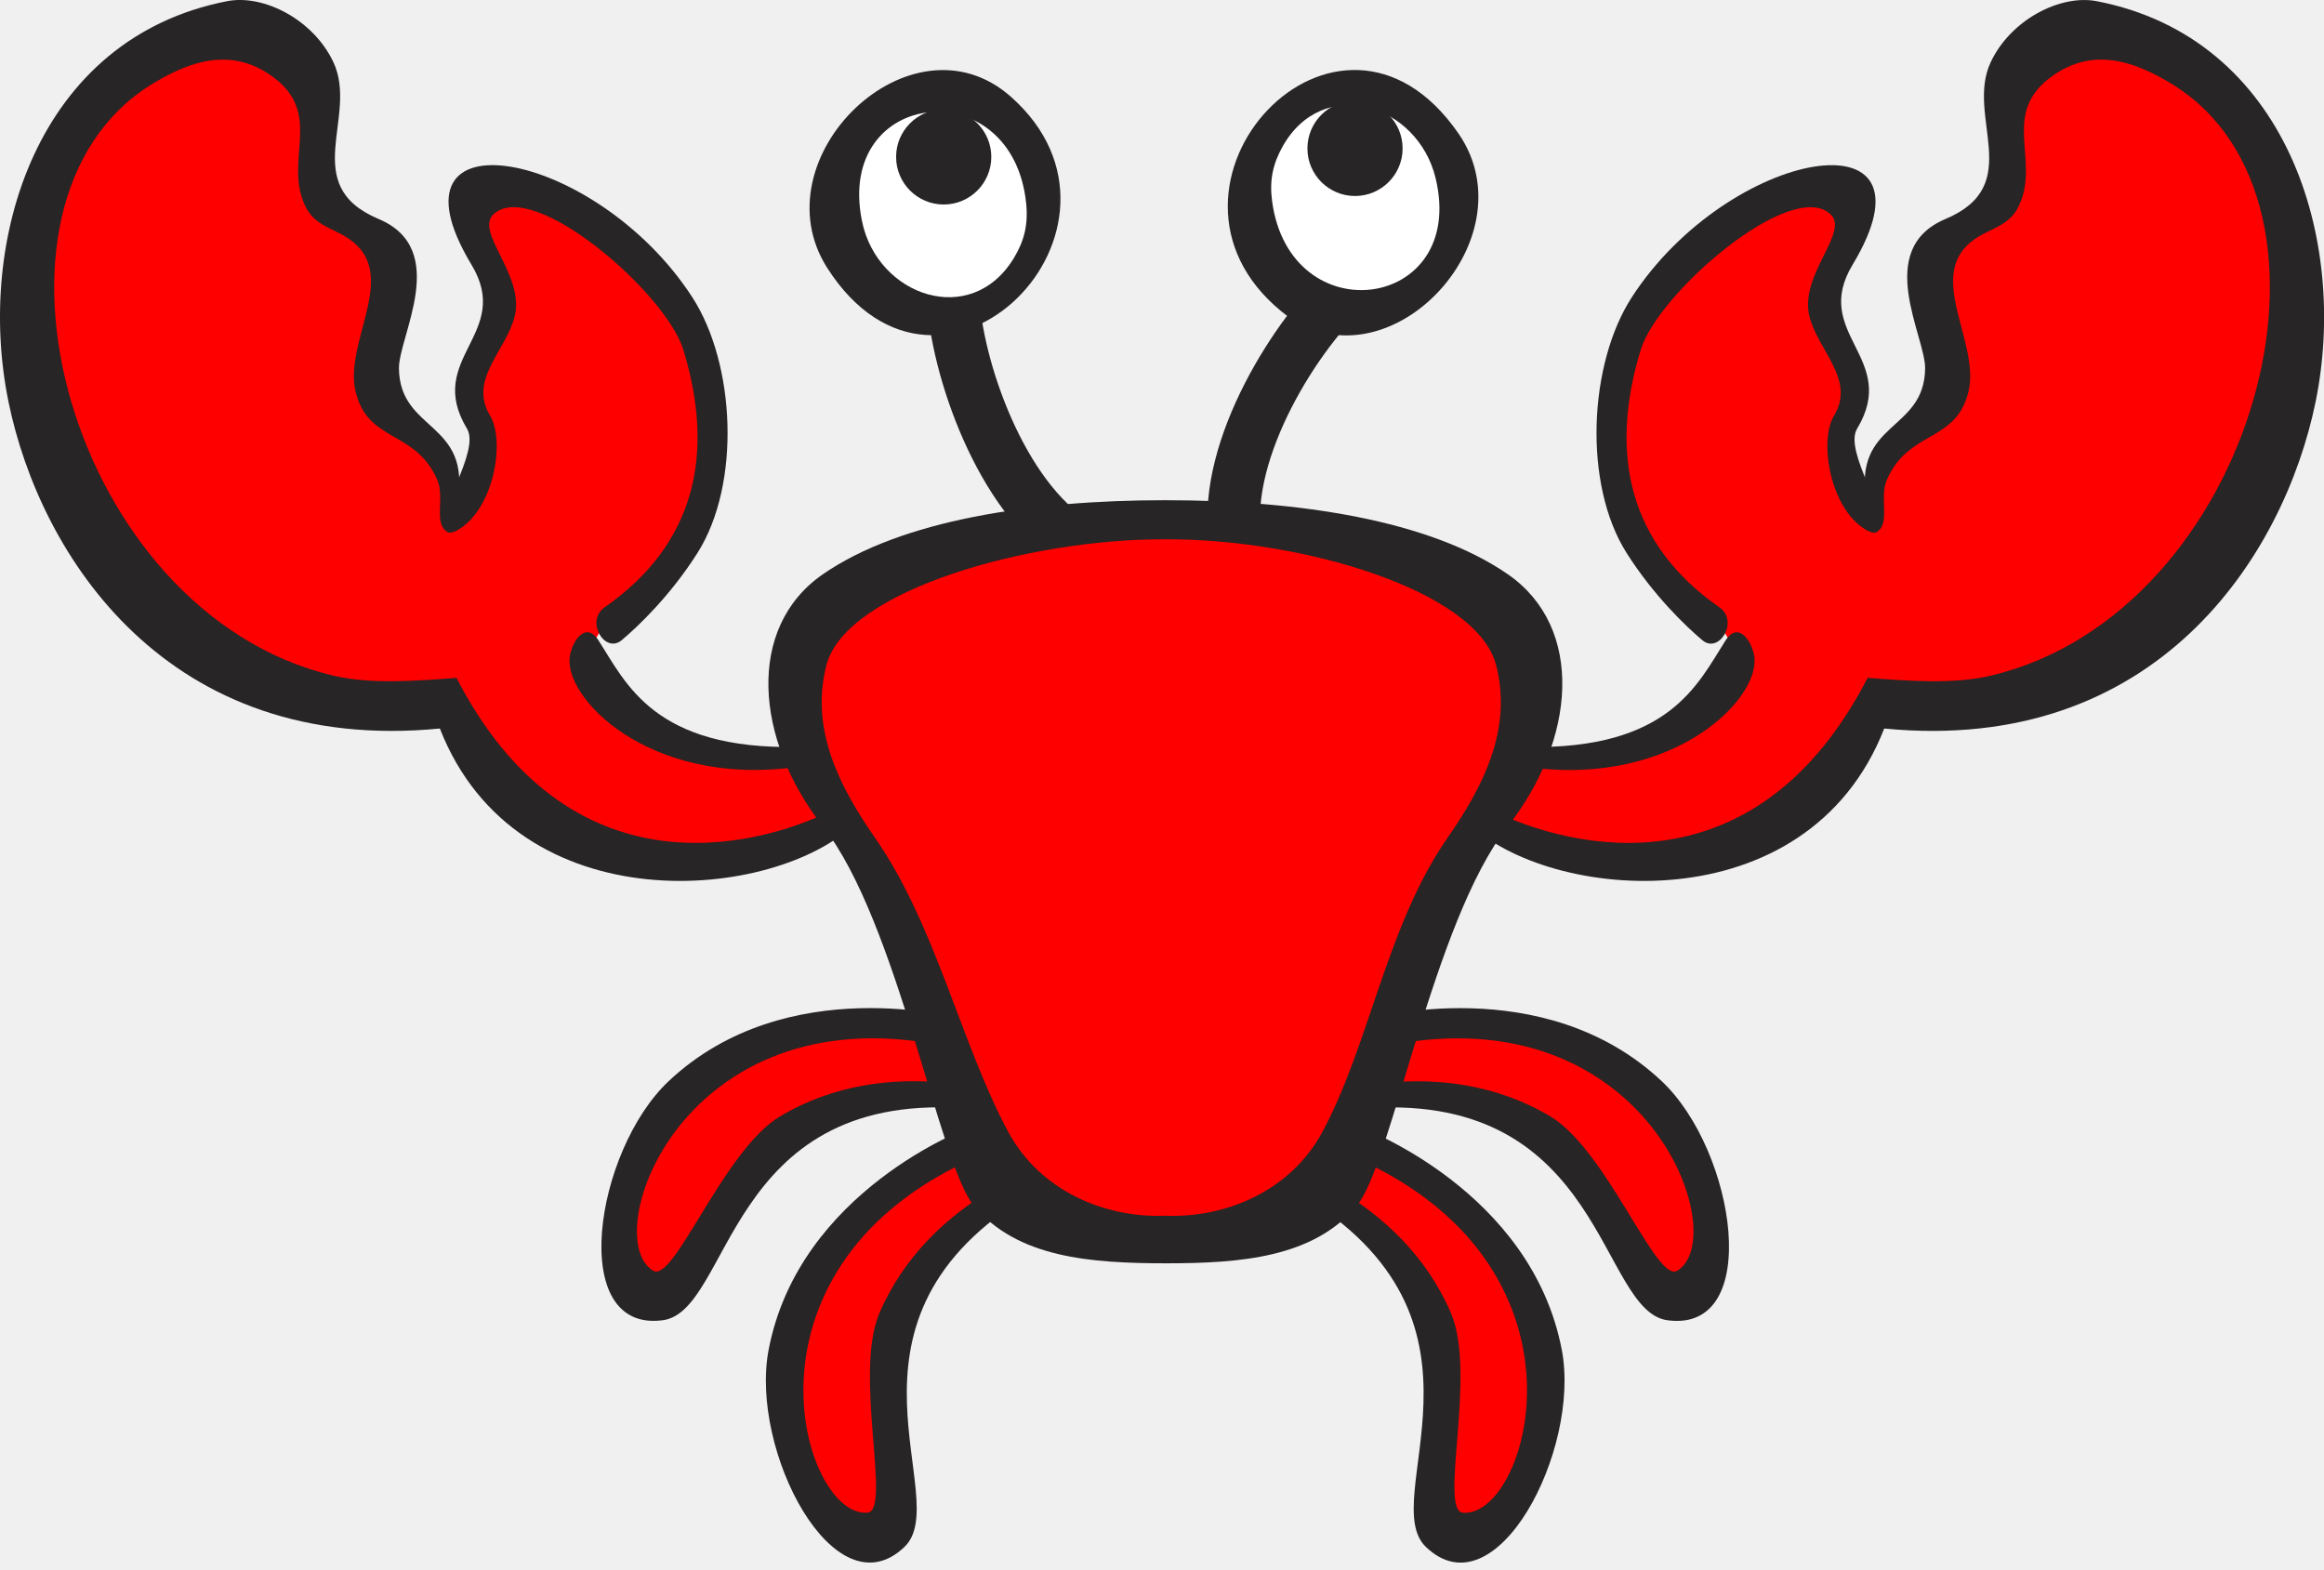
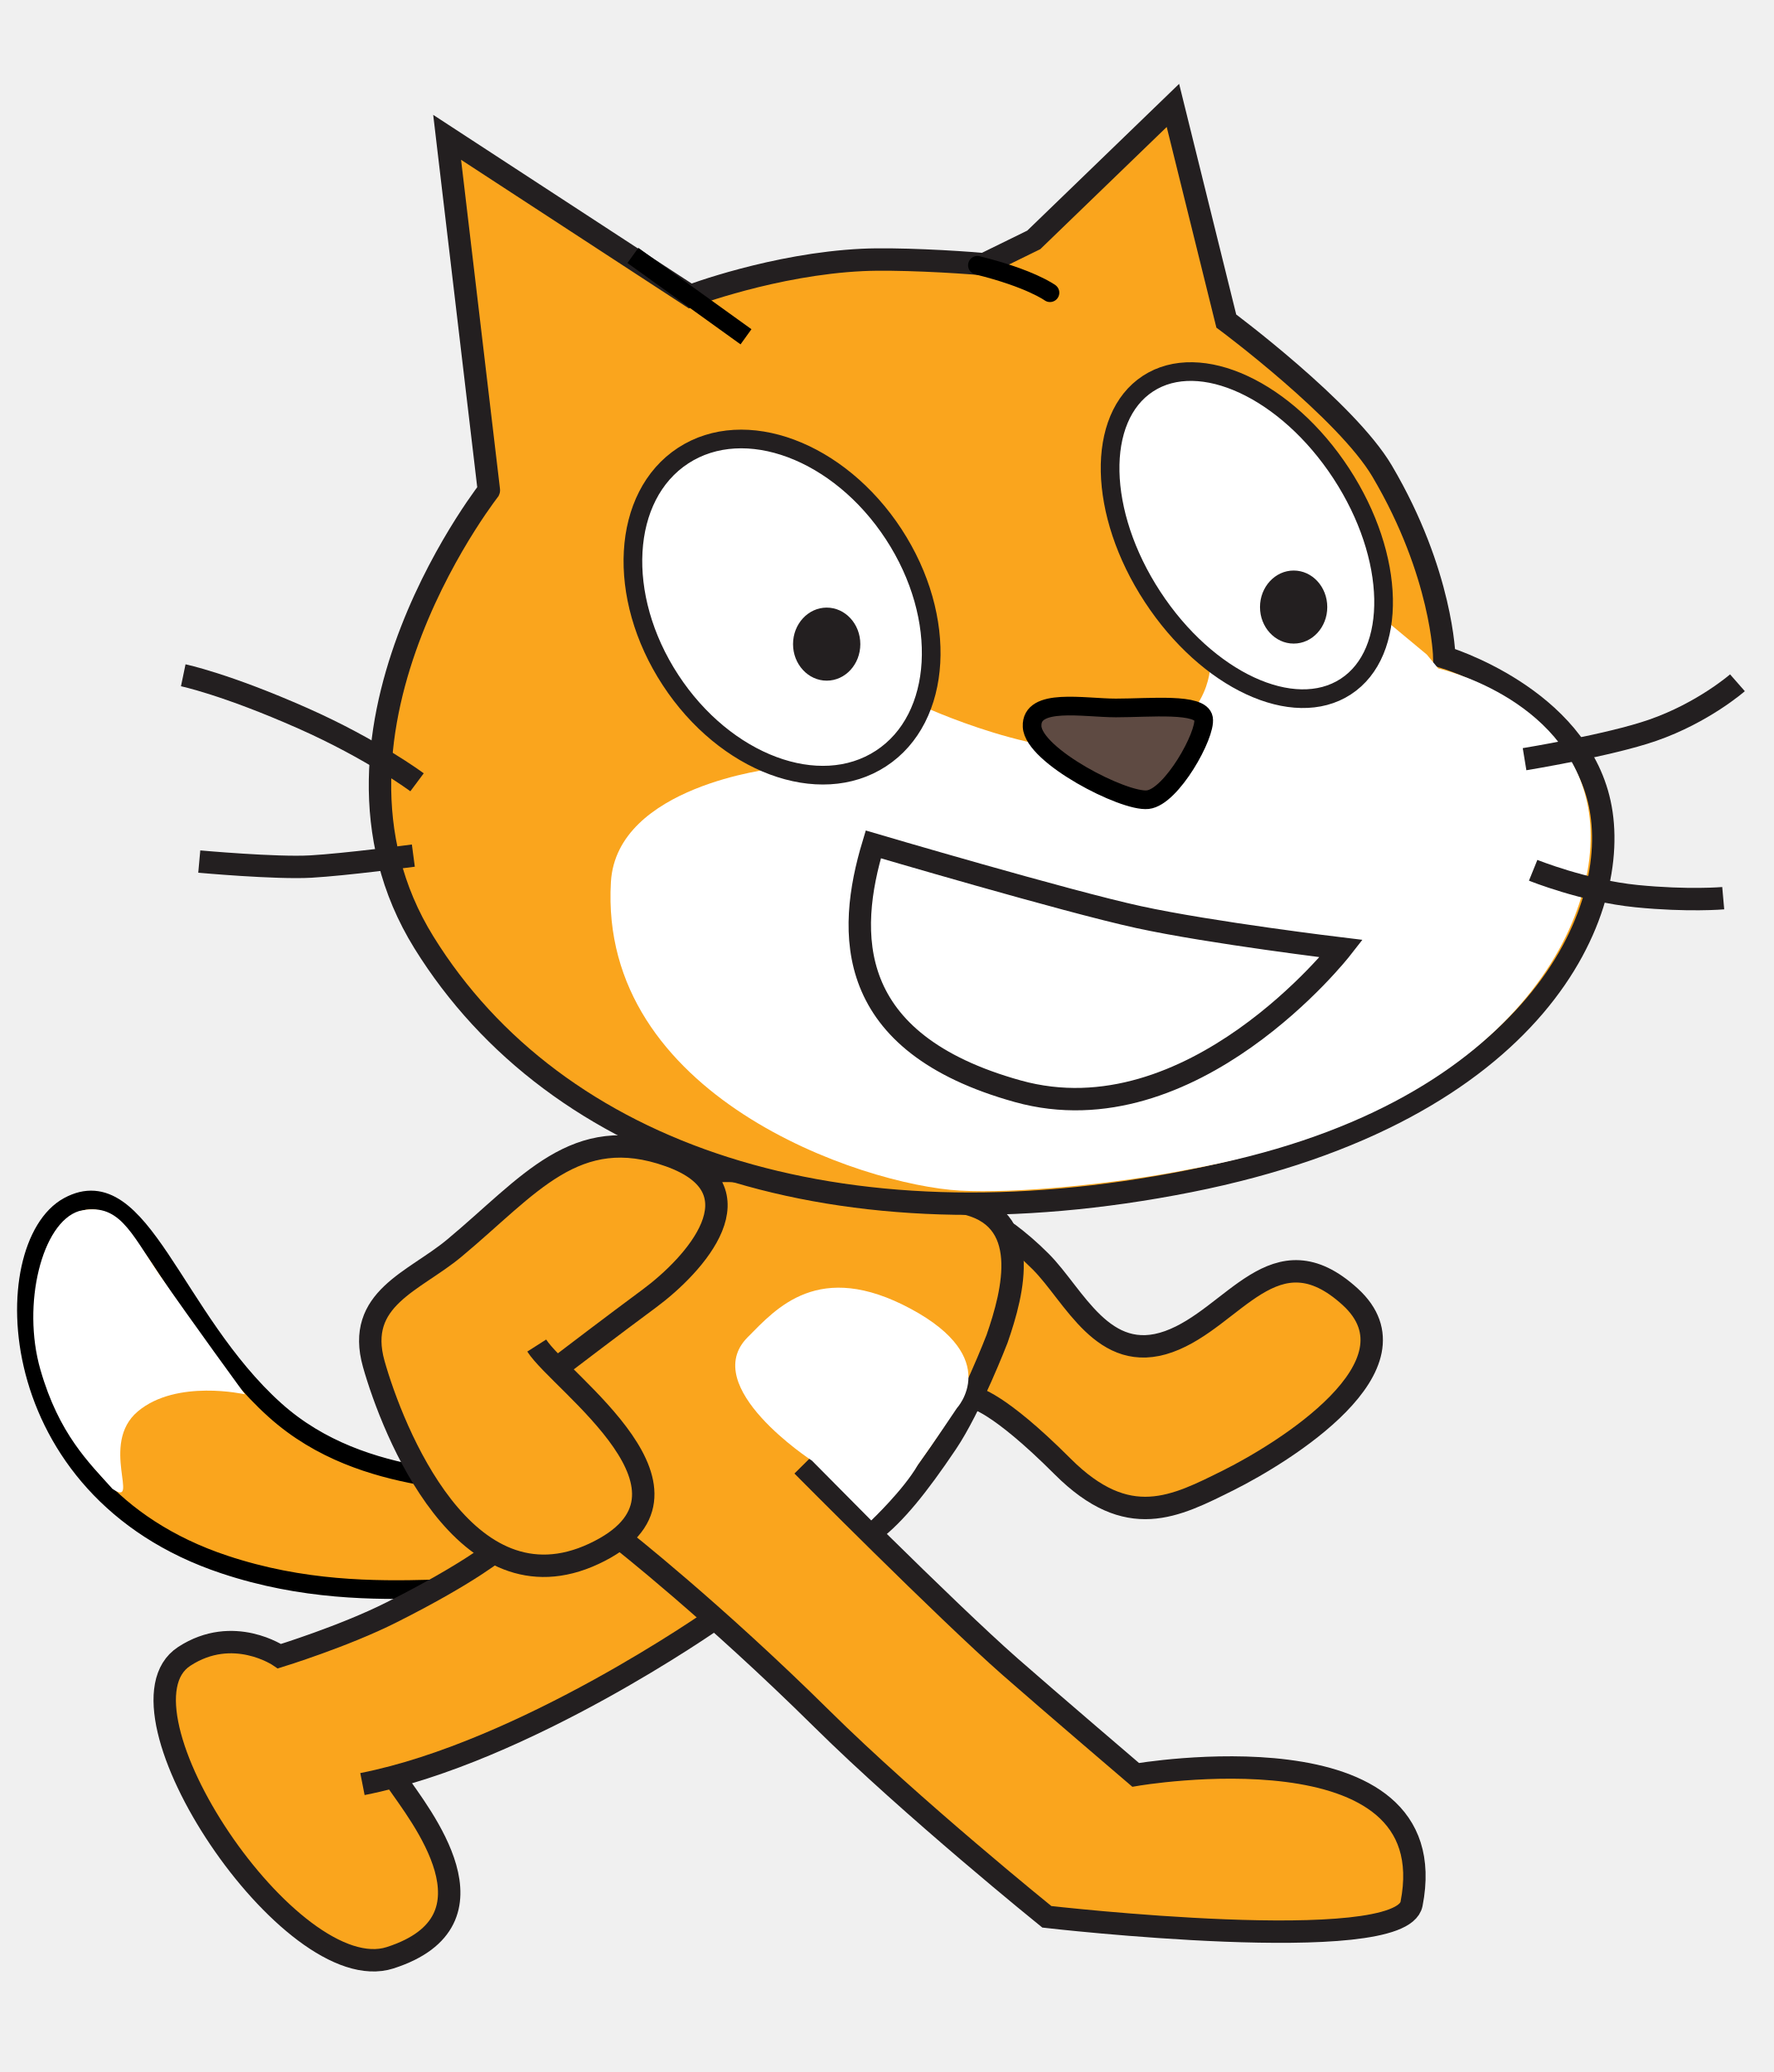
- <svg xmlns="http://www.w3.org/2000/svg" version="1.1" width="348" height="235">
-   <g id="ID0.9378981650806963" transform="matrix(1, 0, 0, 1, 0, 0)">
-     <path id="ID0.19590965565294027" fill="none" d="M 61.965 31.297 C 57.658 28.643 55.082 21.164 54.898 17.010 " transform="matrix(2.599112, 0, 0, 2.599112, 0, 0)" />
-     <path id="ID0.3219024804420769" fill="none" stroke="#272525" stroke-width="3.031" d="M 61.965 31.297 C 57.658 28.643 55.082 21.164 54.898 17.010 " transform="matrix(2.599112, 0, 0, 2.599112, 0, 0)" />
-     <path id="ID0.9153673928231001" fill="none" d="M 71.145 30.875 C 70.499 25.858 74.690 19.148 77.802 16.391 " transform="matrix(2.599112, 0, 0, 2.599112, 0, 0)" />
-     <path id="ID0.7677619978785515" fill="none" stroke="#272525" stroke-width="3.031" d="M 71.145 30.875 C 70.499 25.858 74.690 19.148 77.802 16.391 " transform="matrix(2.599112, 0, 0, 2.599112, 0, 0)" />
-     <path id="ID0.9208156592212617" fill="#FF0000" d="M 84.912 46.546 C 89.564 49.043 92.991 50.561 98.230 49.679 C 101.558 49.092 103.762 47.820 105.671 44.979 C 106.699 43.461 106.577 41.029 108.412 41.063 C 119.086 41.258 129.906 34.502 132.306 23.045 C 133.138 18.932 132.648 15.064 131.327 11.098 C 129.222 4.684 125.059 1.649 118.304 2.481 C 115.414 2.824 116.589 7.622 115.660 10.315 C 114.728 13.008 111.938 13.301 111.153 15.994 C 110.665 17.708 111.448 18.883 111.546 20.695 C 111.742 24.220 107.531 26.080 108.217 29.116 C 104.006 27.451 106.846 25.493 106.846 23.045 C 106.846 20.792 105.328 19.617 105.475 17.365 C 105.621 15.113 107.140 13.938 106.846 11.686 C 98.279 11 90.690 19.569 92.746 27.941 C 93.922 32.641 102.832 36.852 99.014 39.691 C 95.293 42.483 91.131 44.392 86.871 42.629 C 86.724 44.637 86.087 44.979 84.912 46.546 L 84.912 46.546 L 84.912 46.546 Z " transform="matrix(2.599112, 0, 0, 2.599112, 0, 0)" />
-     <path id="ID0.7105530607514083" fill="#272525" d="M 110.912 21.234 C 110.863 24.914 106.719 24.243 107.539 28.928 C 107.646 29.542 107.383 30.271 108.024 30.687 C 108.987 30.318 108.243 28.702 108.703 27.649 C 109.969 24.743 112.711 25.530 113.413 22.545 C 114.091 19.668 110.831 15.791 113.780 13.770 C 114.749 13.106 115.769 13.029 116.327 11.833 C 117.563 9.178 115.209 6.530 118.249 4.373 C 120.536 2.751 122.854 3.446 125.134 4.844 C 136.260 11.666 129.948 35.289 114.718 38.924 C 112.526 39.447 109.831 39.223 107.598 39.056 C 101.167 51.524 90.539 48.935 85.975 46.699 C 85.107 46.273 85.768 47.037 84.604 47.419 C 89.180 51.927 104.099 53.364 108.556 41.974 C 124.251 43.506 131.587 32.023 133.405 23.165 C 135.312 13.873 131.795 2.202 120.805 0.069 C 118.701 -0.339 115.839 1.136 114.691 3.580 C 113.216 6.719 116.739 10.660 112.088 12.616 C 107.921 14.368 110.936 19.379 110.912 21.234 L 110.912 21.234 L 110.912 21.234 Z " transform="matrix(2.599112, 0, 0, 2.599112, 0, 0)" />
-     <path id="ID0.46882958710193634" fill="#272525" d="M 98.081 36.889 C 99.042 37.695 100.206 35.790 99.055 34.988 C 93.805 31.330 92.702 26.113 94.529 20.149 C 95.535 16.868 103.183 10.257 105.453 12.337 C 106.581 13.370 103.670 15.810 104.239 18.204 C 104.710 20.175 106.928 21.858 105.666 23.943 C 104.781 25.404 105.433 29.260 107.451 30.495 C 107.769 30.690 108.056 30.778 108.207 30.562 C 108.870 29.612 106.201 26.014 106.993 24.698 C 109.449 20.623 104.327 19.243 106.732 15.254 C 112.139 6.288 99.579 8.536 94.013 17.126 C 91.526 20.962 91.196 27.892 93.716 31.866 C 95.269 34.313 97.121 36.083 98.081 36.889 L 98.081 36.889 L 98.081 36.889 Z " transform="matrix(2.599112, 0, 0, 2.599112, 0, 0)" />
-     <path id="ID0.799437502399087" fill="#272525" d="M 87.931 43.037 L 87.328 44.088 C 96.009 45.605 101.212 40.515 101.087 37.994 C 101.043 37.106 100.197 35.682 99.411 36.906 C 97.825 39.375 96.205 43.208 87.931 43.037 L 87.931 43.037 L 87.931 43.037 Z " transform="matrix(2.599112, 0, 0, 2.599112, 0, 0)" />
-     <path id="ID0.3204877767711878" fill="#272525" d="M 75.449 69.151 C 86.880 76.424 79.279 86.383 82.154 89.132 C 86.185 92.987 91.076 83.560 89.982 77.790 C 88.235 68.591 78.445 64.978 78.445 64.978 C 78.445 64.978 75.426 67.774 75.449 69.151 L 75.449 69.151 L 75.449 69.151 Z " transform="matrix(2.599112, 0, 0, 2.599112, 0, 0)" />
-     <path id="ID0.6369192353449762" fill="#FF0000" d="M 78.528 66.906 L 77.123 68.558 C 79.632 70.043 82.162 72.316 83.596 75.660 C 85.098 79.161 82.875 87.041 84.285 87.158 C 88 87.469 92.297 73.341 78.528 66.906 L 78.528 66.906 L 78.528 66.906 Z " transform="matrix(2.599112, 0, 0, 2.599112, 0, 0)" />
-     <path id="ID0.01210848893970251" fill="#272525" d="M 78.898 63.843 C 92.420 63.008 92.127 75.533 96.068 76.068 C 101.596 76.817 100.011 66.314 95.734 62.292 C 88.915 55.876 78.869 58.707 78.869 58.707 C 78.869 58.707 78.071 62.744 78.898 63.843 L 78.898 63.843 L 78.898 63.843 Z " transform="matrix(2.599112, 0, 0, 2.599112, 0, 0)" />
-     <path id="ID0.13413950521498919" fill="#FF0000" d="M 80.070 60.218 L 79.905 62.380 C 82.807 62.108 86.190 62.459 89.314 64.320 C 92.588 66.270 95.420 73.951 96.631 73.216 C 99.819 71.286 94.991 57.330 80.070 60.218 L 80.070 60.218 L 80.070 60.218 Z " transform="matrix(2.599112, 0, 0, 2.599112, 0, 0)" />
-     <path id="ID0.6615138123743236" fill="#272525" d="M 58.812 69.148 C 47.382 76.420 54.982 86.381 52.107 89.129 C 48.075 92.984 43.184 83.557 44.279 77.787 C 46.025 68.588 55.816 64.975 55.816 64.975 C 55.816 64.975 58.835 67.771 58.812 69.148 L 58.812 69.148 L 58.812 69.148 Z " transform="matrix(2.599112, 0, 0, 2.599112, 0, 0)" />
-     <path id="ID0.19191409228369594" fill="#FF0000" d="M 55.734 66.903 L 57.138 68.554 C 54.630 70.041 52.100 72.313 50.666 75.657 C 49.164 79.158 51.387 87.037 49.977 87.155 C 46.261 87.467 41.965 73.337 55.734 66.903 L 55.734 66.903 L 55.734 66.903 Z " transform="matrix(2.599112, 0, 0, 2.599112, 0, 0)" />
-     <path id="ID0.1265714420005679" fill="#272525" d="M 55.363 63.840 C 41.841 63.005 42.134 75.530 38.194 76.065 C 32.666 76.814 34.250 66.312 38.527 62.289 C 45.347 55.873 55.392 58.704 55.392 58.704 C 55.392 58.704 56.191 62.741 55.363 63.840 L 55.363 63.840 L 55.363 63.840 Z " transform="matrix(2.599112, 0, 0, 2.599112, 0, 0)" />
-     <path id="ID0.549606557469815" fill="#FF0000" d="M 54.191 60.215 L 54.356 62.376 C 51.454 62.105 48.071 62.456 44.947 64.317 C 41.673 66.266 38.840 73.947 37.630 73.213 C 34.441 71.284 39.271 57.328 54.191 60.215 L 54.191 60.215 L 54.191 60.215 Z " transform="matrix(2.599112, 0, 0, 2.599112, 0, 0)" />
-     <path id="ID0.6875393860973418" fill="#FF0000" d="M 48.983 46.543 C 44.332 49.041 40.905 50.558 35.666 49.678 C 32.336 49.091 30.133 47.817 28.224 44.978 C 27.196 43.460 27.317 41.027 25.482 41.061 C 14.809 41.256 3.989 34.500 1.590 23.043 C 0.757 18.931 1.247 15.063 2.569 11.097 C 4.674 4.683 8.836 1.647 15.593 2.480 C 18.481 2.822 17.306 7.621 18.237 10.313 C 19.167 13.006 21.958 13.300 22.741 15.993 C 23.231 17.707 22.447 18.882 22.349 20.693 C 22.153 24.218 26.363 26.079 25.678 29.114 C 29.889 27.449 27.049 25.490 27.049 23.043 C 27.049 20.791 28.567 19.616 28.420 17.363 C 28.273 15.111 26.755 13.936 27.049 11.684 C 35.617 10.998 43.206 19.567 41.150 27.939 C 39.975 32.640 31.065 36.850 34.883 39.690 C 38.604 42.481 42.766 44.390 47.025 42.628 C 47.172 44.634 47.808 44.978 48.983 46.543 L 48.983 46.543 L 48.983 46.543 Z " transform="matrix(2.599112, 0, 0, 2.599112, 0, 0)" />
-     <path id="ID0.6489166100509465" fill="#272525" d="M 22.984 21.232 C 23.033 24.912 27.177 24.242 26.357 28.927 C 26.249 29.541 26.513 30.270 25.872 30.685 C 24.908 30.317 25.652 28.701 25.194 27.649 C 23.928 24.743 21.185 25.530 20.483 22.545 C 19.805 19.668 23.066 15.791 20.115 13.770 C 19.146 13.106 18.126 13.030 17.569 11.833 C 16.332 9.179 18.688 6.530 15.647 4.374 C 13.360 2.752 11.041 3.446 8.761 4.844 C -2.364 11.666 3.948 35.290 19.179 38.923 C 21.370 39.446 24.064 39.223 26.299 39.056 C 32.729 51.524 43.358 48.934 47.922 46.699 C 48.791 46.273 48.130 47.036 49.293 47.419 C 44.716 51.927 29.798 53.364 25.341 41.974 C 9.645 43.505 2.310 32.022 0.492 23.164 C -1.415 13.871 2.102 2.200 13.092 0.067 C 15.195 -0.341 18.057 1.135 19.206 3.579 C 20.681 6.718 17.158 10.659 21.809 12.615 C 25.975 14.366 22.960 19.377 22.984 21.232 L 22.984 21.232 L 22.984 21.232 Z " transform="matrix(2.599112, 0, 0, 2.599112, 0, 0)" />
-     <path id="ID0.9132488328032196" fill="#272525" d="M 35.815 36.887 C 34.855 37.693 33.690 35.788 34.842 34.986 C 40.091 31.328 41.196 26.111 39.367 20.147 C 38.362 16.865 30.713 10.255 28.444 12.335 C 27.317 13.367 30.228 15.808 29.658 18.201 C 29.188 20.173 26.969 21.855 28.231 23.941 C 29.116 25.402 28.465 29.258 26.446 30.493 C 26.128 30.688 25.841 30.776 25.690 30.560 C 25.026 29.610 27.696 26.011 26.903 24.696 C 24.448 20.622 29.570 19.241 27.164 15.252 C 21.757 6.286 34.317 8.534 39.884 17.124 C 42.371 20.960 42.701 27.889 40.180 31.864 C 38.628 34.310 36.776 36.081 35.815 36.887 L 35.815 36.887 L 35.815 36.887 Z " transform="matrix(2.599112, 0, 0, 2.599112, 0, 0)" />
-     <path id="ID0.347795610781759" fill="#272525" d="M 45.966 43.035 L 46.569 44.085 C 37.887 45.602 32.685 40.513 32.810 37.992 C 32.854 37.104 33.700 35.680 34.486 36.904 C 36.071 39.374 37.691 43.207 45.966 43.035 L 45.966 43.035 L 45.966 43.035 Z " transform="matrix(2.599112, 0, 0, 2.599112, 0, 0)" />
-     <path id="ID0.2128263027407229" fill="#272525" d="M 47.665 15.446 C 43.614 9.123 52.496 0.486 58.242 5.576 C 66.717 13.085 54.250 25.725 47.665 15.446 L 47.665 15.446 L 47.665 15.446 Z " transform="matrix(2.599112, 0, 0, 2.599112, 0, 0)" />
-     <path id="ID0.8055465533398092" fill="#FFFFFF" d="M 59.123 11.746 C 59.242 12.953 59.004 13.887 58.417 14.859 C 55.948 18.945 50.544 17.061 49.662 12.744 C 48.091 5.048 58.362 4.034 59.123 11.746 L 59.123 11.746 L 59.123 11.746 Z " transform="matrix(2.599112, 0, 0, 2.599112, 0, 0)" />
-     <path id="ID0.6909597716294229" fill="#272525" d="M 54.369 6.299 C 55.882 6.299 57.111 7.528 57.111 9.041 C 57.111 10.554 55.882 11.783 54.369 11.783 C 52.856 11.783 51.627 10.554 51.627 9.041 C 51.627 7.528 52.856 6.299 54.369 6.299 L 54.369 6.299 Z " transform="matrix(2.599112, 0, 0, 2.599112, 0, 0)" />
-     <path id="ID0.43561775609850883" fill="#272525" d="M 67.188 28.821 C 74.772 28.821 82.348 29.955 86.874 33.090 C 91.313 36.164 90.786 42.624 86.874 47.603 C 82.552 53.103 80.181 67.058 78.179 69.458 C 75.664 72.474 71.447 72.783 67.188 72.787 C 62.830 72.783 58.612 72.474 56.098 69.458 C 54.097 67.058 51.725 53.103 47.403 47.603 C 43.491 42.624 42.965 36.165 47.403 33.090 C 51.929 29.956 59.506 28.821 67.090 28.821 L 67.188 28.821 L 67.188 28.821 L 67.188 28.821 Z " transform="matrix(2.599112, 0, 0, 2.599112, 0, 0)" />
-     <path id="ID0.7181078880093992" fill="#FF0000" d="M 67.137 31.073 C 74.961 31.035 85.075 34.002 86.194 38.319 C 87.158 42.038 85.420 45.363 83.374 48.306 C 79.889 53.323 78.888 60.217 76.181 65.228 C 74.351 68.618 70.627 70.185 67.138 70.045 C 63.650 70.185 59.926 68.617 58.095 65.228 C 55.390 60.217 53.920 53.323 50.434 48.306 C 48.389 45.363 46.650 42.037 47.614 38.319 C 48.731 34.001 59.313 31.035 67.137 31.073 L 67.137 31.073 L 67.137 31.073 Z " transform="matrix(2.599112, 0, 0, 2.599112, 0, 0)" />
-     <path id="ID0.3276853393763304" fill="#272525" d="M 84.024 7.688 C 88.295 13.866 79.718 22.808 73.798 17.920 C 65.066 10.713 77.084 -2.354 84.024 7.688 L 84.024 7.688 L 84.024 7.688 Z " transform="matrix(2.599112, 0, 0, 2.599112, 0, 0)" />
-     <path id="ID0.6413746420294046" fill="#FFFFFF" d="M 73.289 11.590 C 73.129 10.388 73.333 9.446 73.887 8.454 C 76.212 4.284 81.677 5.979 82.709 10.263 C 84.549 17.899 74.319 19.271 73.289 11.590 L 73.289 11.590 L 73.289 11.590 Z " transform="matrix(2.599112, 0, 0, 2.599112, 0, 0)" />
-     <path id="ID0.039086727891117334" fill="#272525" d="M 78.066 5.809 C 79.579 5.809 80.808 7.038 80.808 8.551 C 80.808 10.064 79.579 11.293 78.066 11.293 C 76.553 11.293 75.324 10.064 75.324 8.551 C 75.324 7.038 76.553 5.809 78.066 5.809 L 78.066 5.809 Z " transform="matrix(2.599112, 0, 0, 2.599112, 0, 0)" />
+ <svg xmlns="http://www.w3.org/2000/svg" version="1.1" id="cat" x="0px" y="0px" width="95px" height="111px" viewBox="0 0 95 111" enable-background="new 0 0 95 111" xml:space="preserve">
+   <g>
+     <g id="Layer_3">
+       <path fill="#FAA51D" stroke="#000000" d="M22.462,79.039c-2.415-0.451-5.304-1.309-7.742-3.503    C9.268,70.629,7.526,62.535,3.672,64.622c-3.856,2.088-3.782,15.165,8.353,19.194c4.182,1.391,7.998,1.396,11.091,1.312    c0.811-0.025,7.717-0.654,10.079-4.074c2.361-3.42,0.719-4.272-0.09-4.744C32.295,75.838,25.878,79.677,22.462,79.039z" />
+       <path fill="#FFFFFF" d="M4.236,64.877c-1.989,0.613-3.075,4.998-2.076,8.484c0.998,3.49,2.634,5.022,3.863,6.398    c1.528,1.038-0.72-2.402,1.361-4.15c2.075-1.744,5.733-0.914,5.733-0.914s-2.909-3.987-4.57-6.396    C6.975,65.988,6.359,64.375,4.236,64.877z" />
+     </g>
+     <g>
+       <path fill="#FAA51D" d="M38.217,86.756c0,0-8.832,6.2-17.071,8.412l0.086,0.215c1.247,1.824,5.87,7.497-0.334,9.496    c-5.333,1.717-15.12-13.104-10.821-15.902c2.626-1.713,4.892-0.252,4.892-0.252s3.474-1.07,6.001-2.345    c4.303-2.161,5.784-3.453,5.784-3.453s4.184-4.306,6.856-4.137C36.281,78.96,41.669,83.504,38.217,86.756z" />
+       <path fill="none" stroke="#231F20" stroke-width="1.2" d="M21.232,95.383c1.247,1.824,5.87,7.497-0.334,9.496    c-5.333,1.717-15.329-13.344-11.03-16.145c2.626-1.713,5.101-0.01,5.101-0.01s3.474-1.072,6.001-2.348    c4.303-2.161,5.784-3.453,5.784-3.453" />
+       <path fill="none" stroke="#231F20" stroke-width="1.2" d="M38.217,86.756c0,0-10.123,7.107-18.804,8.819" />
+     </g>
+     <path fill="#FAA51D" stroke="#231F20" stroke-width="1.2" d="M52.169,74.885c0,0,1.235,0.165,4.744,3.676   c3.509,3.508,6.026,2.16,8.911,0.724c2.877-1.443,10.537-6.126,6.49-9.817c-4.049-3.688-6.207,1.146-9.715,2.405   c-3.512,1.26-5.061-2.487-6.858-4.287c-0.589-0.593-1.188-1.099-1.729-1.505c0,0-0.971-0.76-1.906,2.79   C51.172,72.412,50.162,73.415,52.169,74.885z" />
+     <g id="Layer_2_1_">
+       <path fill="#FAA51D" stroke="#231F20" stroke-width="1.2" d="M46.753,82.012c1.188-0.912,2.397-2.402,3.951-4.713    c1.296-1.927,2.7-5.578,2.7-5.578c0.875-2.521,1.934-6.576-1.902-7.296c-1.553-0.291-4.079-0.098-7.67-0.776    c-3.593-0.681-6.798-2.522-9.517,2.233c-2.718,4.757-9.59,8.271-1.056,16.563c0,0,4.901,3.842,10.764,9.639    c4.831,4.775,12.045,10.602,12.045,10.602s18.972,2.188,19.535-0.693c1.922-9.79-14.777-6.911-14.777-6.911    s-4.605-3.933-6.725-5.794c-3.478-3.059-11.125-10.771-11.125-10.771" />
+       <path fill="#FFFFFF" d="M51.253,75.434c0,0,2.47-2.66-2.469-5.317c-4.939-2.657-7.213-0.017-8.739,1.521    c-2.644,2.655,3.443,6.611,3.443,6.611l3.176,3.204c0,0,1.738-1.647,2.499-2.979C50.036,77.26,51.253,75.434,51.253,75.434" />
+     </g>
+     <g id="Layer_8" />
+     <path fill="#FAA51D" stroke="#231F20" stroke-width="1.2" d="M29.926,73.218c0.749-0.571,2.889-2.202,4.854-3.657   c2.428-1.799,6.117-5.849,1.077-7.646c-5.04-1.801-7.507,1.604-11.519,4.946c-2.159,1.801-5.308,2.699-4.319,6.209   c0.993,3.511,4.862,13.408,11.789,10.17c6.929-3.239-1.799-9.18-3.06-11.157" />
+     <g id="Layer_2">
+       <path fill="#FAA51D" stroke="#231F20" stroke-width="1.2" d="M52.709,14.156c-1.54-0.143-4.75-0.316-6.518-0.231    c-4.728,0.225-9.224,1.928-9.224,1.928L23.949,7.357l2.235,18.906c0.646-0.782-10.555,12.804-3.479,24.224    c7.08,11.426,22.233,16.518,40.988,12.792c18.755-3.729,23.229-14.531,21.986-20.246c-1.242-5.714-8.322-7.823-8.322-7.823    s-0.09-4.48-3.328-9.97c-1.926-3.268-8.348-8.041-8.348-8.041L62.822,5.647l-7.452,7.204L52.709,14.156z" />
+       <path fill="#FFFFFF" d="M76.42,35.066l-2.482-2.064l-9.115,2.661c0,0,0,3.419-4.367,4.367c-4.37,0.951-11.211-2.277-11.211-2.277    L41.46,41.17c0,0-8.437,0.928-8.739,6.081C32.048,58.704,46.1,63.479,51.425,63.783c2.905,0.167,8.235-0.338,12.277-1.141    c17.752-3.234,22.551-13.919,21.31-19.635c-1.242-5.714-7.978-7.196-7.978-7.196L76.42,35.066z" />
+       <path fill="none" stroke="#231F20" stroke-width="1.2" d="M10.673,46.155c0,0,4.107,0.374,5.974,0.268    c1.865-0.107,5.492-0.587,5.492-0.587" />
+       <path fill="none" stroke="#231F20" stroke-width="1.2" d="M81.656,40.671c0,0,4.549-0.743,6.859-1.549    c2.715-0.942,4.543-2.545,4.543-2.545" />
+       <path fill="none" stroke="#231F20" stroke-width="1.2" d="M22.337,41.909c0,0-2.384-1.777-6.117-3.43    c-4.134-1.831-6.405-2.303-6.405-2.303" />
+       <path fill="none" stroke="#231F20" stroke-width="1.2" d="M82.117,46.622c0,0,2.726,1.104,5.533,1.385    c2.77,0.276,4.646,0.11,4.646,0.11" />
+       <path fill="none" stroke="#000000" stroke-linecap="round" stroke-miterlimit="10" d="M52.35,14.212    c2.84,0.7,3.887,1.469,3.887,1.469" />
+       <line fill="none" stroke="#000000" x1="33.898" y1="13.684" x2="39.956" y2="18.042" />
+     </g>
+     <g id="Layer_5">
+       <path fill="#FFFFFF" stroke="#231F20" d="M71.84,25.366c2.924,4.479,3.033,9.591,0.242,11.415    c-2.793,1.825-7.426-0.332-10.354-4.813c-2.933-4.48-3.037-9.589-0.244-11.415C64.275,18.73,68.913,20.884,71.84,25.366z" />
+       <path fill="#231F20" d="M71.089,32.522c0,1.08-0.802,1.956-1.8,1.956c-0.993,0-1.803-0.877-1.803-1.956    c0-1.08,0.81-1.958,1.803-1.958C70.287,30.564,71.089,31.442,71.089,32.522" />
+     </g>
+     <g id="Layer_7">
+       <path fill="#FFFFFF" stroke="#231F20" d="M47.867,28.619c2.926,4.48,2.619,9.862-0.681,12.015    c-3.302,2.159-8.351,0.272-11.276-4.208c-2.928-4.48-2.624-9.86,0.678-12.017C39.891,22.253,44.938,24.137,47.867,28.619z" />
+       <path fill="#231F20" d="M46.079,34.507c0,1.081-0.803,1.957-1.801,1.957c-0.992,0-1.803-0.878-1.803-1.957    c0-1.08,0.811-1.957,1.803-1.957C45.274,32.55,46.079,33.427,46.079,34.507" />
+     </g>
+     <path fill="#5E4A42" stroke="#000000" d="M59.766,37.926c1.854,0,4.555-0.284,4.697,0.569c0.143,0.855-1.709,4.203-2.988,4.345   c-1.283,0.142-6.125-2.353-6.195-3.919C55.206,37.355,58.055,37.926,59.766,37.926z" />
+     <g id="Layer_4">
+       <path fill="none" stroke="#231F20" stroke-width="1.2" d="M46.774,45.235c0,0,10.347,3.054,14.217,3.897    c3.868,0.842,10.851,1.684,10.851,1.684s-7.99,10.245-17.328,7.644C45.176,55.863,45.345,49.975,46.774,45.235z" />
+     </g>
  </g>
</svg>
